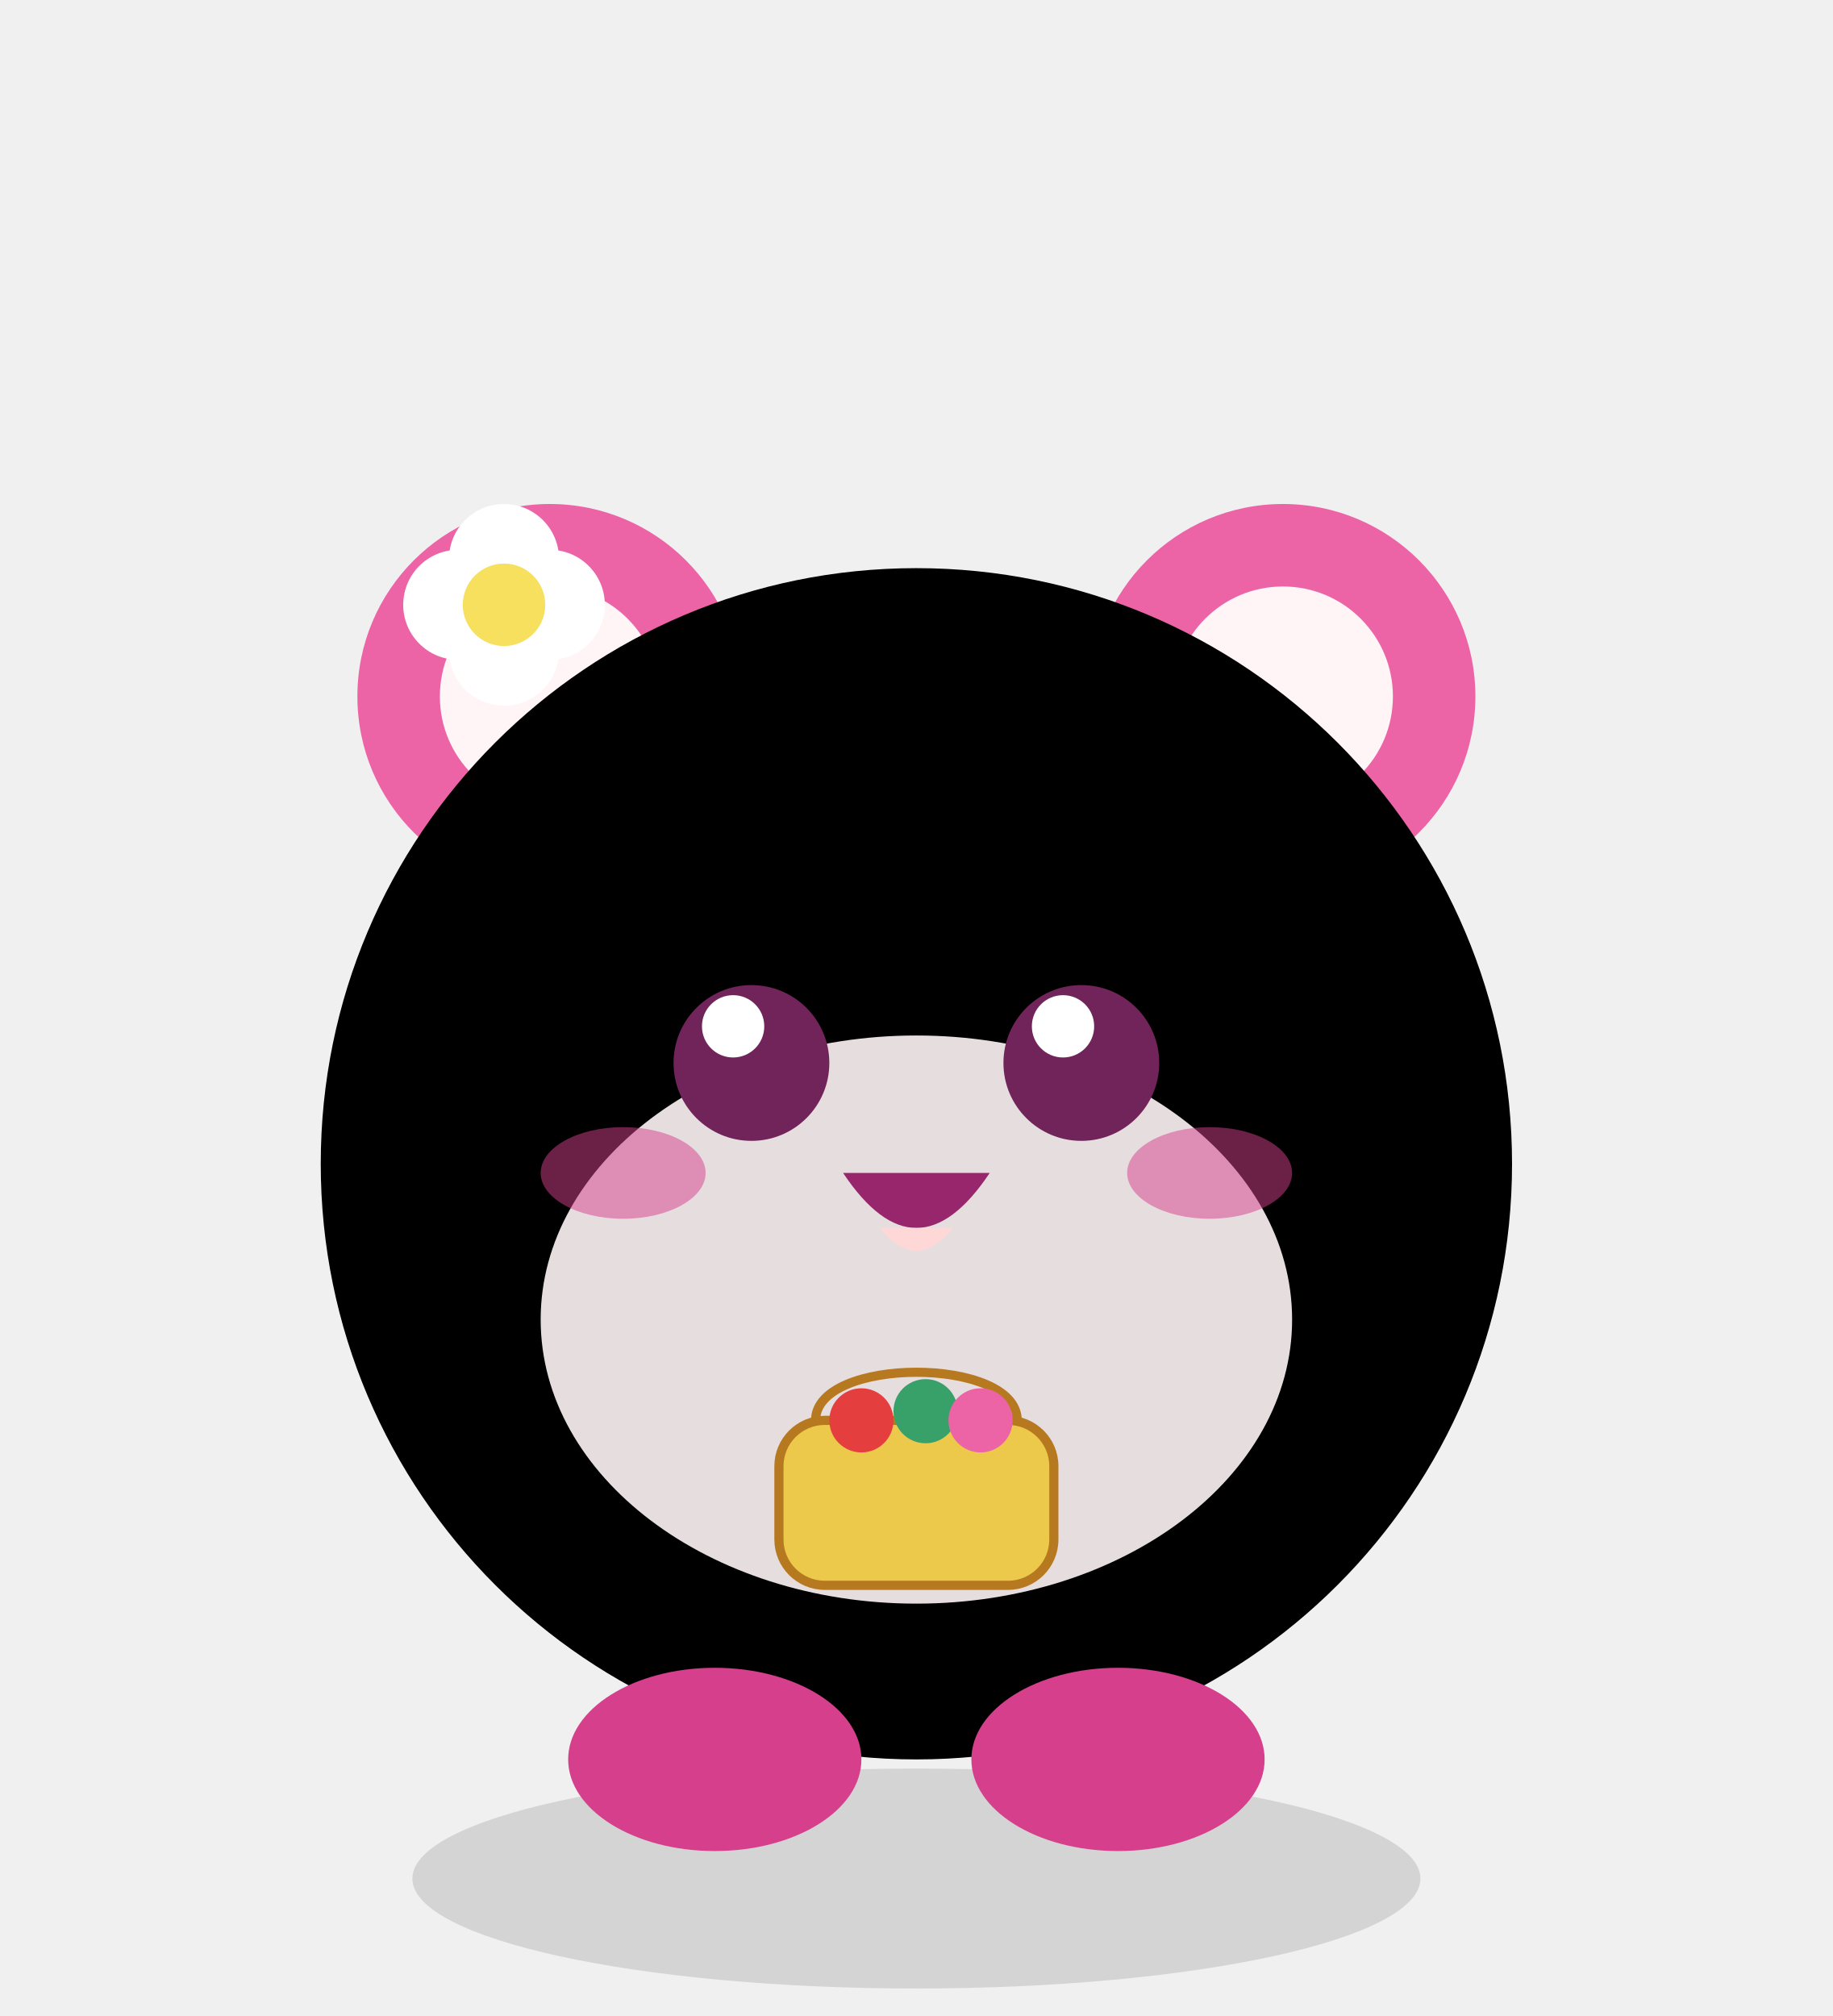
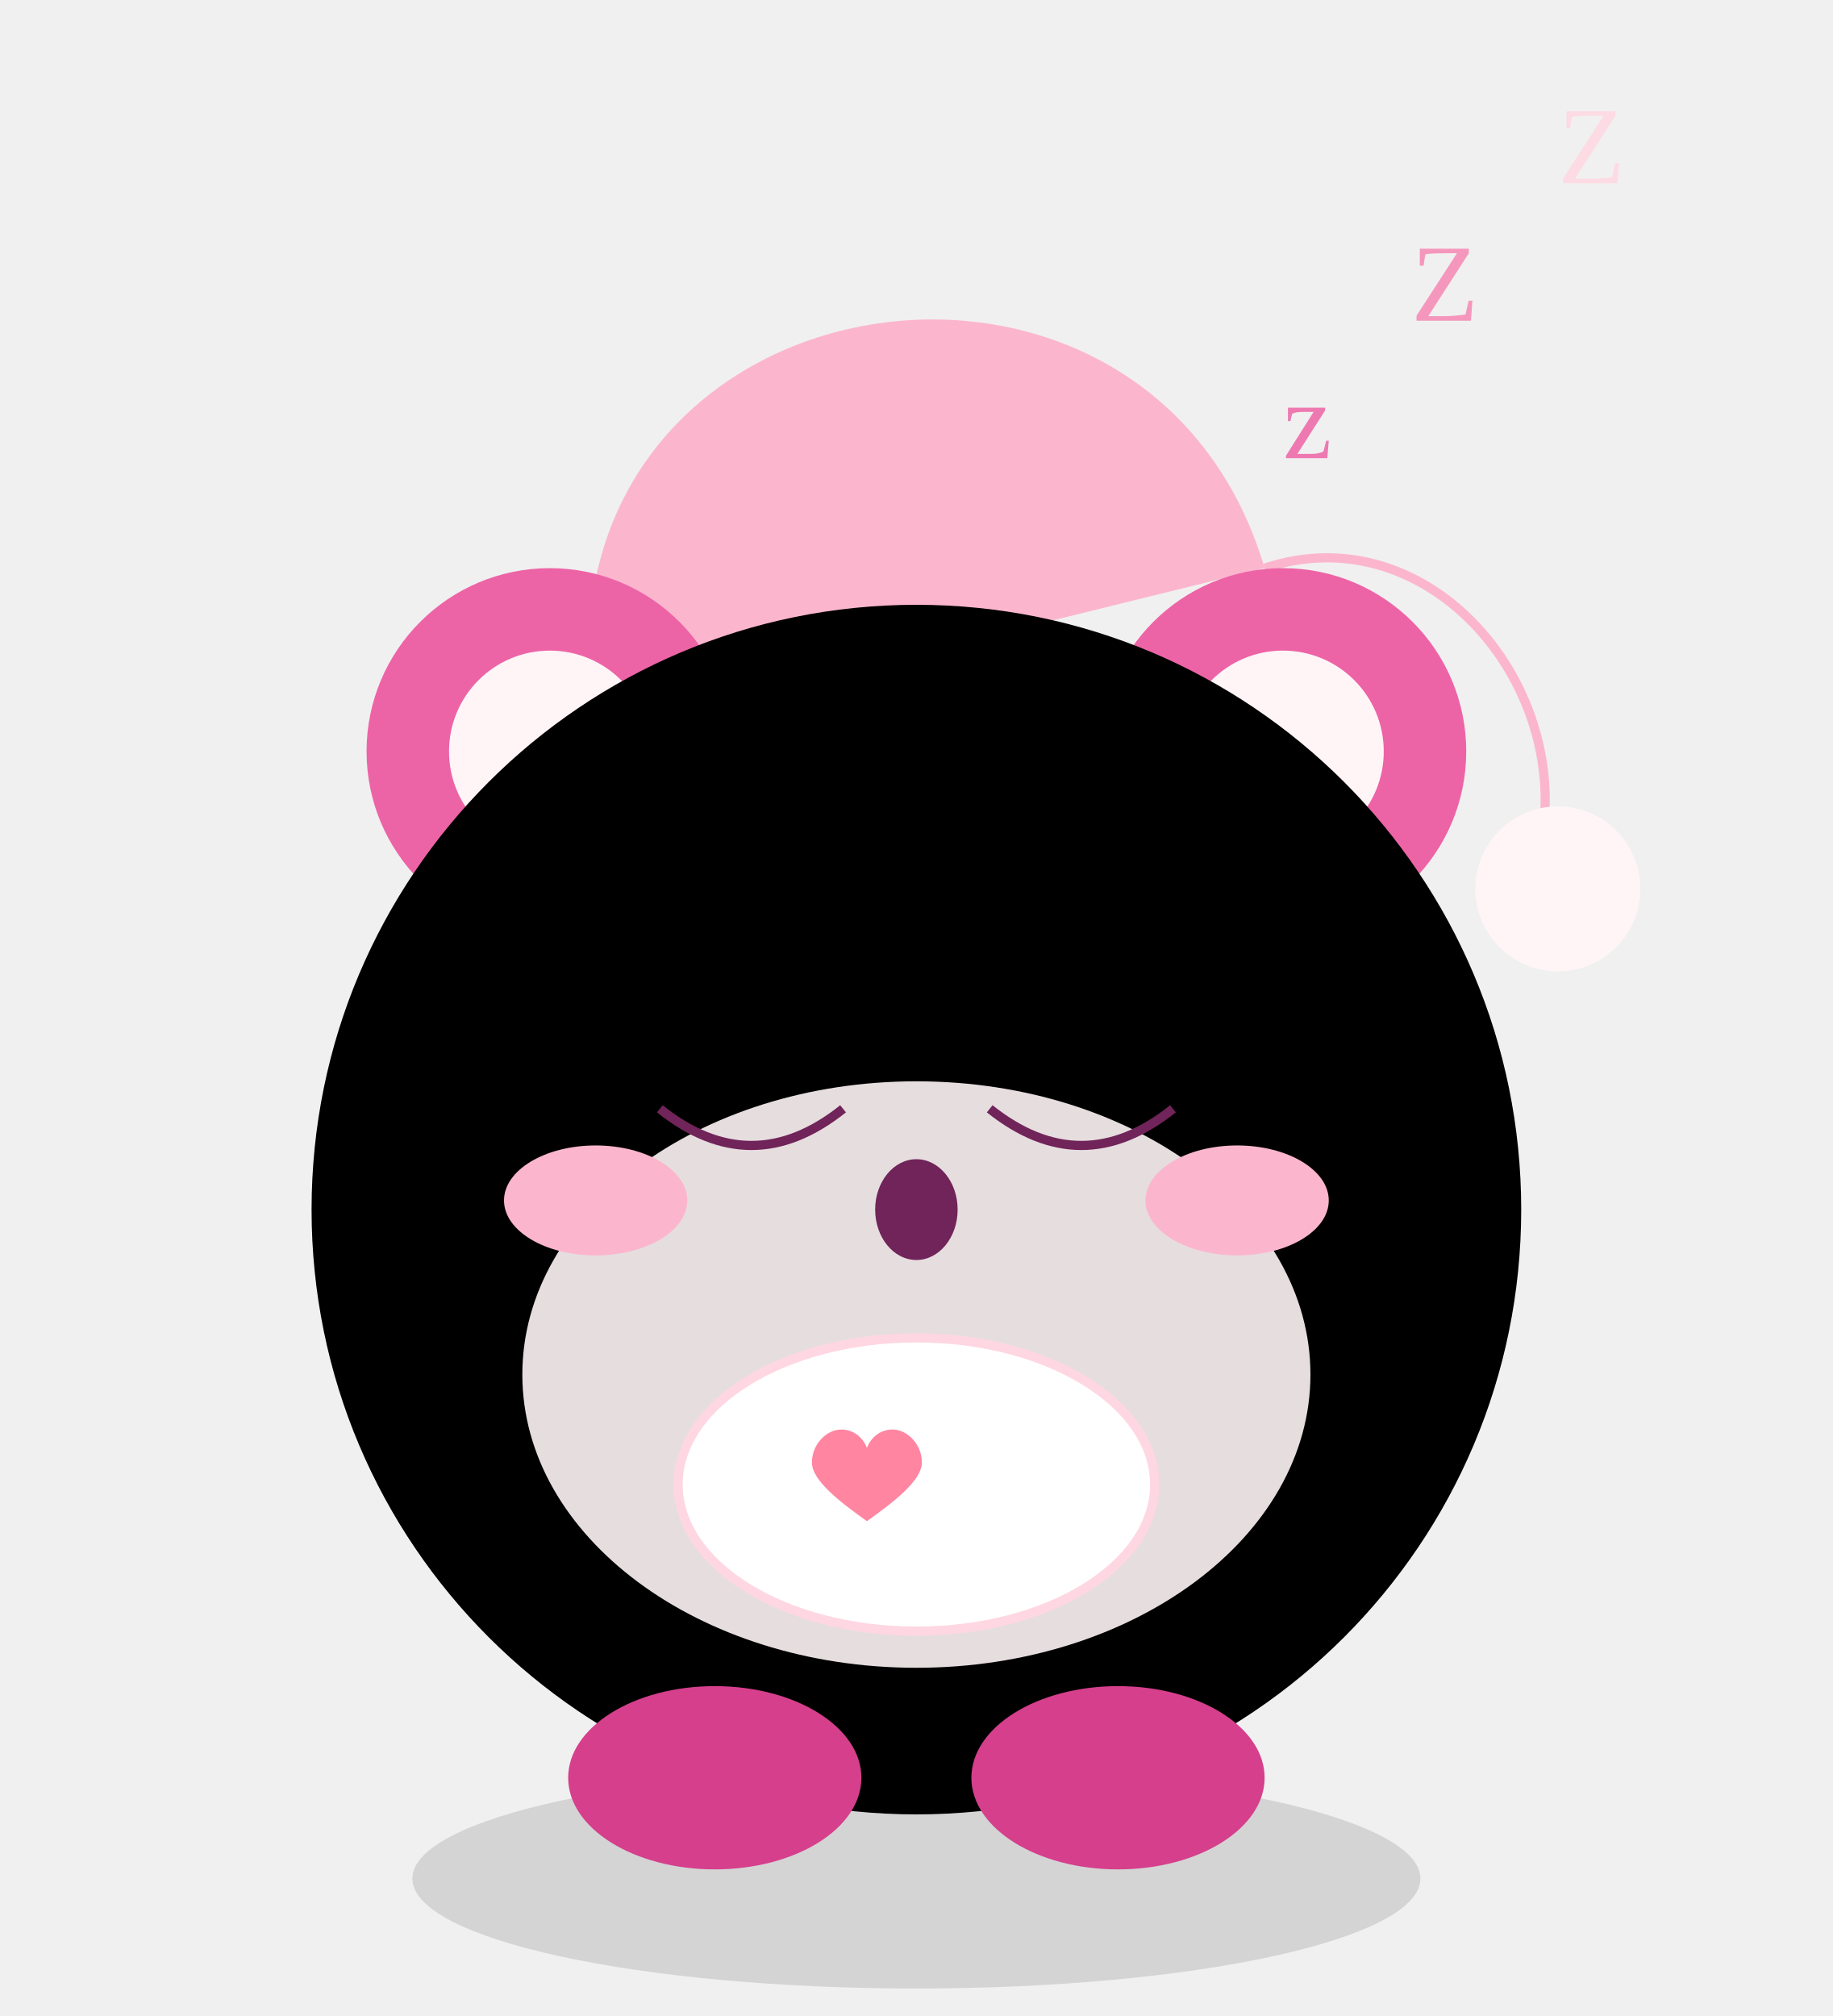
<svg xmlns="http://www.w3.org/2000/svg" viewBox="0 0 200 220" width="400" height="440" fill="none">
  <defs>
    <radialGradient id="ciciBody" cx="50%" cy="40%" r="60%">
      <stop offset="0%" stopColor="#FED7E2" />
      <stop offset="100%" stopColor="#ED64A6" />
    </radialGradient>
  </defs>
  <ellipse cx="100" cy="205" rx="55" ry="12" fill="rgba(0,0,0,0.12)" />
-   <circle cx="60" cy="76" r="21" fill="#ED64A6" />
-   <circle cx="60" cy="76" r="12" fill="#FFF5F7" />
-   <circle cx="140" cy="76" r="21" fill="#ED64A6" />
-   <circle cx="140" cy="76" r="12" fill="#FFF5F7" />
-   <g transform="translate(45, 56)">
-     <circle cx="10" cy="5" r="6" fill="#FFFFFF" />
-     <circle cx="15" cy="10" r="6" fill="#FFFFFF" />
-     <circle cx="10" cy="15" r="6" fill="#FFFFFF" />
-     <circle cx="5" cy="10" r="6" fill="#FFFFFF" />
-     <circle cx="10" cy="10" r="4.5" fill="#F6E05E" />
+ 
+   {/* Cozy Nightcap */}
+   <path d="M65 80 C56 30 125 18 138 62 Z" fill="#FBB6CE" />
+   <path d="M138 62 C156 56 172 75 168 93" stroke="#FBB6CE" strokeWidth="7" strokeLinecap="round" />
+   <circle cx="170" cy="97" r="9" fill="#FFF5F7" />
+ 
+   {/* Rounded Ears */}
+   <circle cx="60" cy="82" r="20" fill="#ED64A6" />
+   <circle cx="60" cy="82" r="11" fill="#FFF5F7" />
+   <circle cx="140" cy="82" r="20" fill="#ED64A6" />
+   <circle cx="140" cy="82" r="11" fill="#FFF5F7" />
+ 
+   {/* Soft Body */}
+   <circle cx="100" cy="132" r="66" fill="url(#ciciBody)" />
+   <ellipse cx="100" cy="150" rx="43" ry="32" fill="#FFF5F7" opacity="0.9" />
+ 
+   {/* Sleepy closed eyelids */}
+   <path d="M72 121 Q82 129 92 121" stroke="#702459" strokeWidth="3.5" strokeLinecap="round" />
+   <path d="M108 121 Q118 129 128 121" stroke="#702459" strokeWidth="3.5" strokeLinecap="round" />
+ 
+   {/* Sleepy little yawn mouth */}
+   <ellipse cx="100" cy="132" rx="4.5" ry="5.5" fill="#702459" />
+ 
+   {/* Soft Pink Blush */}
+   <ellipse cx="65" cy="131" rx="10" ry="6" fill="#FBB6CE" />
+   <ellipse cx="135" cy="131" rx="10" ry="6" fill="#FBB6CE" />
+ 
+   {/* Hugging Marshmallow Cloud Pillow */}
+   <g transform="translate(75, 146)">
+     <ellipse cx="25" cy="16" rx="26" ry="16" fill="#FFFFFF" stroke="#FED7E2" strokeWidth="2" />
+     <ellipse cx="14" cy="14" rx="13" ry="10" fill="#FFFFFF" />
+     <ellipse cx="36" cy="14" rx="13" ry="10" fill="#FFFFFF" />
+     {/* Pink Heart on Pillow */}
+     <path d="M25 14 C25 11.5 23 9.5 21 9.5 C19.2 9.5 18 10.7 17.5 12 C17 10.7 15.8 9.5 14 9.5 C12 9.5 10 11.5 10 14 C10 16.5 14 19.5 17.5 22 C21 19.5 25 16.5 25 14 Z" fill="#FF85A1" transform="scale(0.8) translate(7, 3)" />
  </g>
-   <circle cx="100" cy="127" r="65" fill="url(#ciciBody)" />
-   <ellipse cx="100" cy="144" rx="41" ry="31" fill="#FFF5F7" opacity="0.9" />
-   <circle cx="82" cy="116" r="8.5" fill="#702459" />
-   <circle cx="80" cy="112" r="3.4" fill="#FFFFFF" />
-   <circle cx="118" cy="116" r="8.5" fill="#702459" />
-   <circle cx="116" cy="112" r="3.4" fill="#FFFFFF" />
-   <ellipse cx="68" cy="128" rx="9" ry="5" fill="#D53F8C" opacity="0.5" />
-   <ellipse cx="132" cy="128" rx="9" ry="5" fill="#D53F8C" opacity="0.5" />
-   <path d="M92 128 Q100 140 108 128 Z" fill="#97266D" />
-   <path d="M96 134 Q100 139 104 134" fill="#FED7D7" />
-   <g transform="translate(85, 150)">
-     <rect x="0" y="5" width="30" height="18" rx="5" fill="#ECC94B" stroke="#B7791F" strokeWidth="1.5" />
-     <path d="M4 5 C4 -2 26 -2 26 5" stroke="#B7791F" strokeWidth="1.8" fill="none" />
-     <circle cx="9" cy="5" r="3.5" fill="#E53E3E" />
-     <circle cx="16" cy="4" r="3.5" fill="#38A169" />
-     <circle cx="22" cy="5" r="3.5" fill="#ED64A6" />
+ 
+   {/* Floating Zzz */}
+   <g opacity="0.85">
+     <text x="140" y="50" fill="#ED64A6" fontSize="16" fontWeight="bold">z</text>
+     <text x="154" y="35" fill="#F687B3" fontSize="21" fontWeight="bold">Z</text>
+     <text x="170" y="20" fill="#FED7E2" fontSize="26" fontWeight="bold">Z</text>
  </g>
-   <ellipse cx="78" cy="192" rx="16" ry="10" fill="#D53F8C" />
-   <ellipse cx="122" cy="192" rx="16" ry="10" fill="#D53F8C" />
+ 
+   {/* Little Feet */}
+   <ellipse cx="78" cy="194" rx="16" ry="10" fill="#D53F8C" />
+   <ellipse cx="122" cy="194" rx="16" ry="10" fill="#D53F8C" />
</svg>
